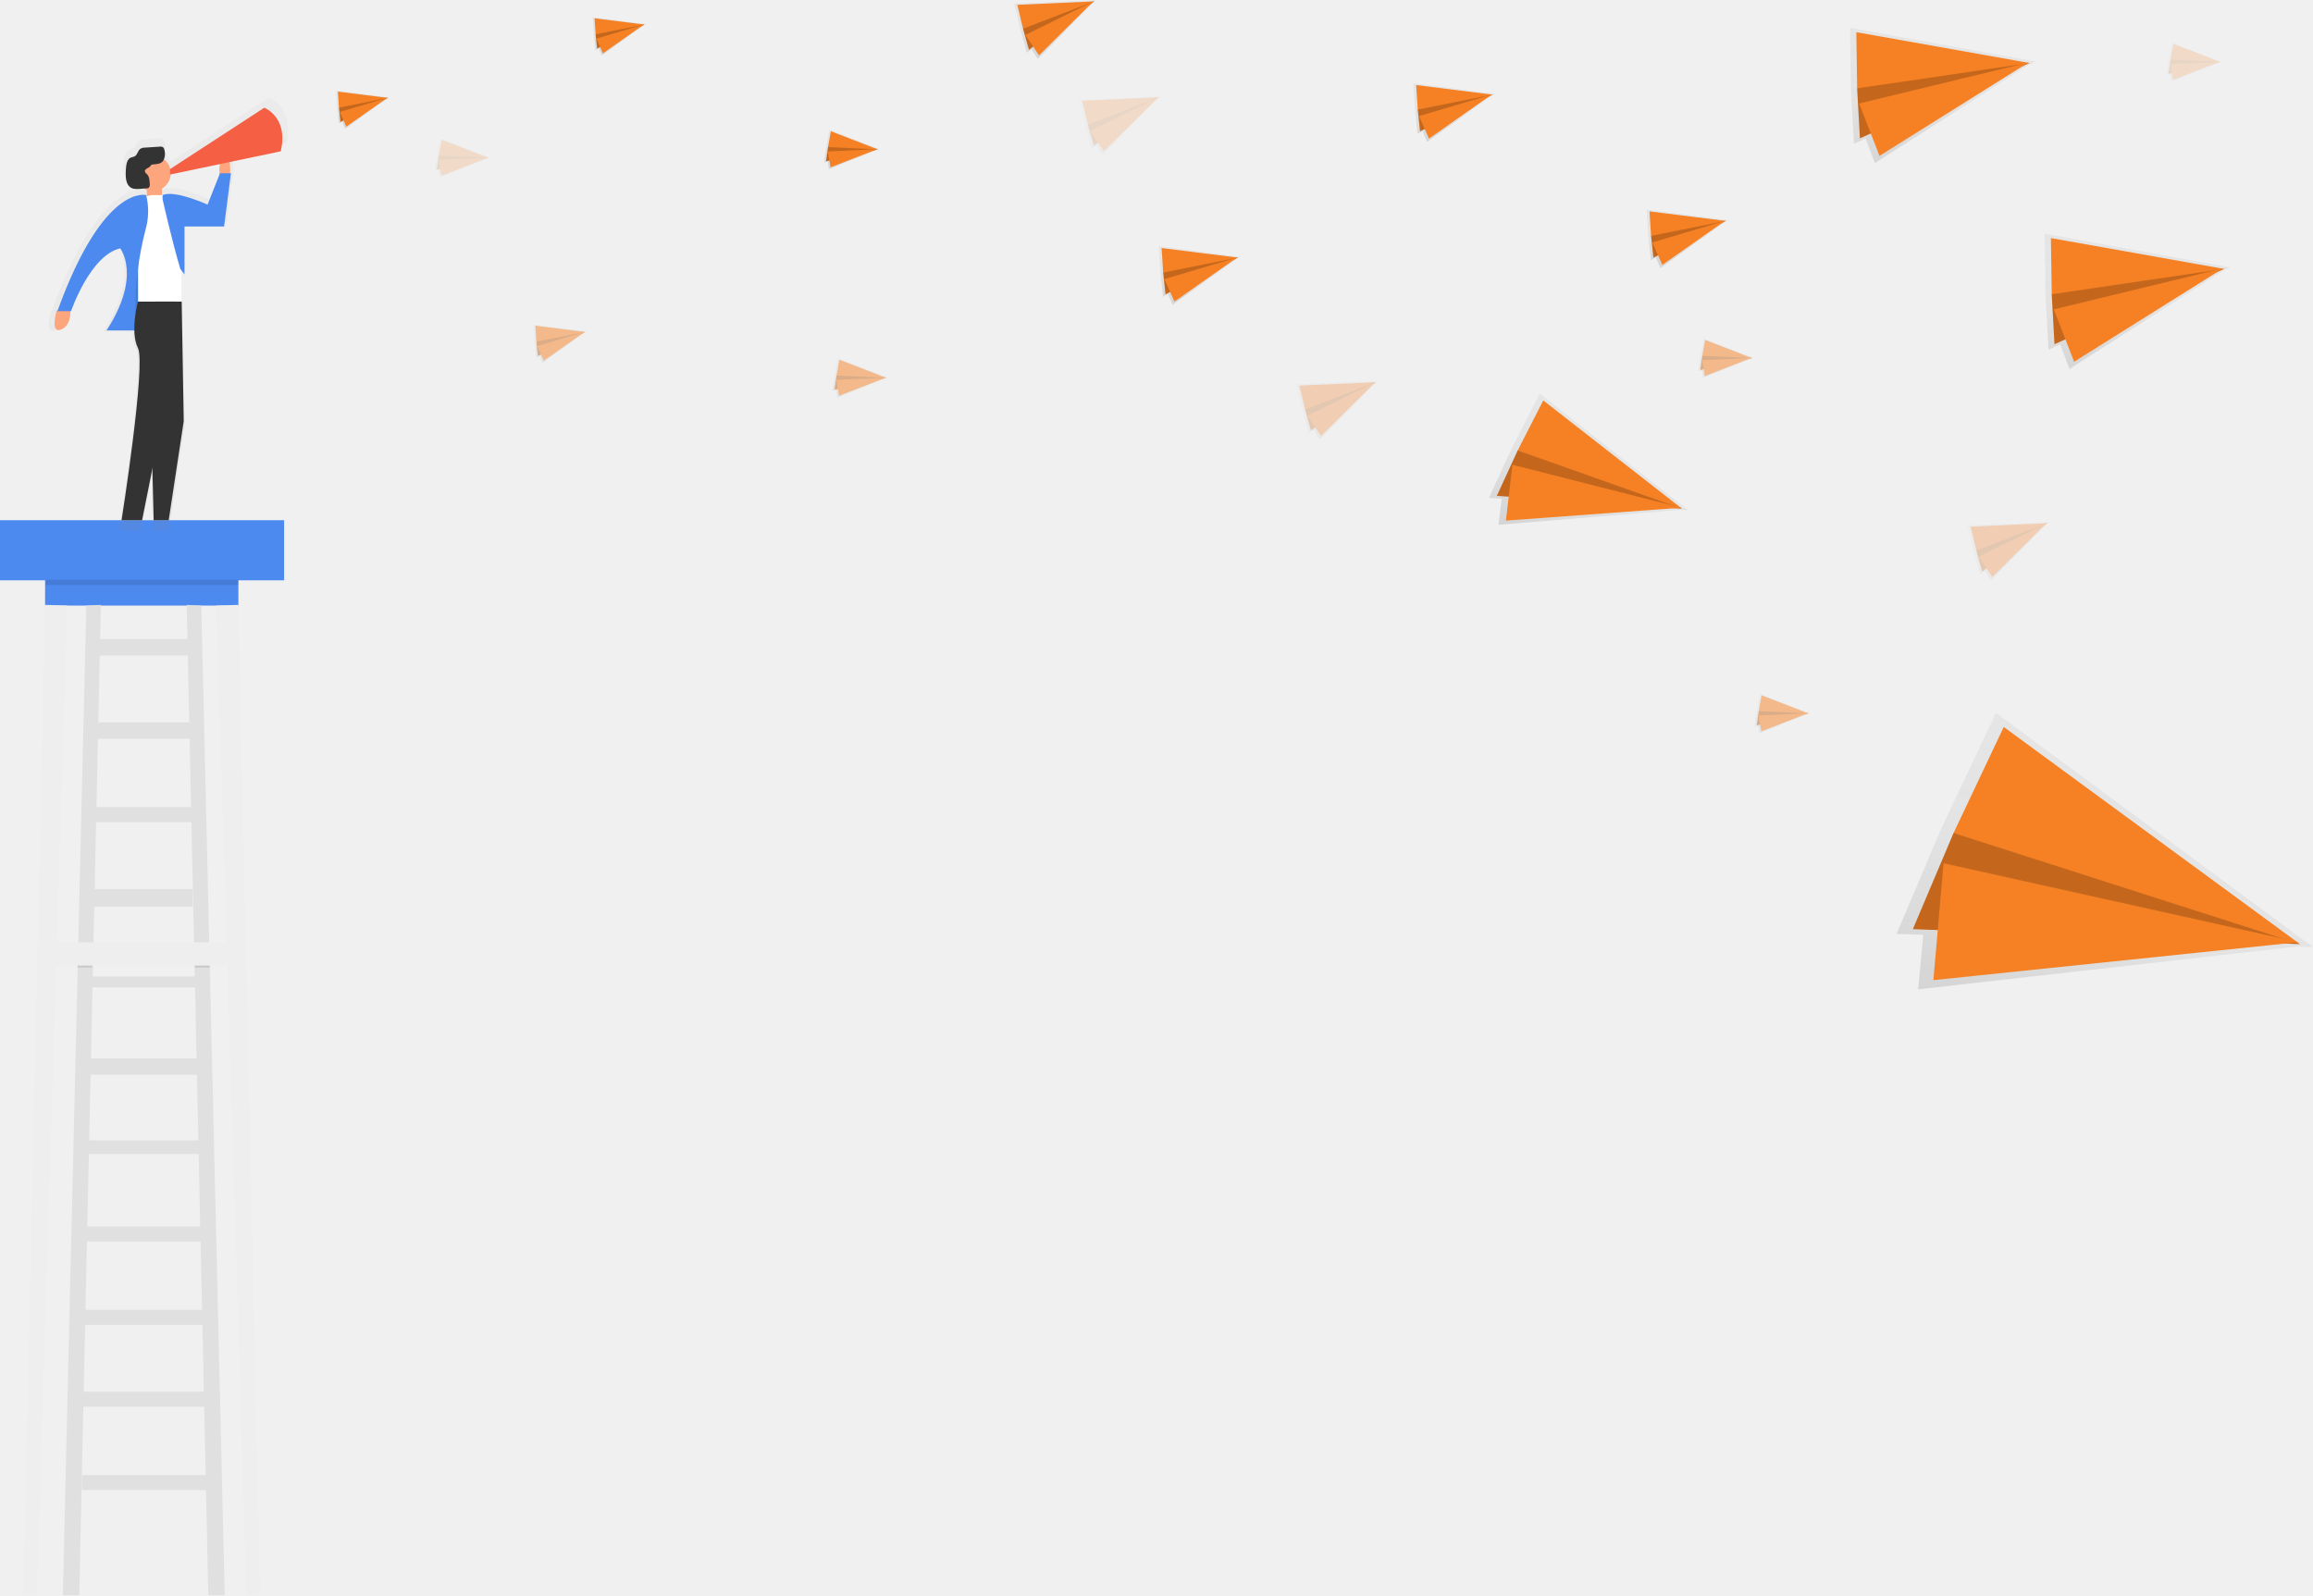
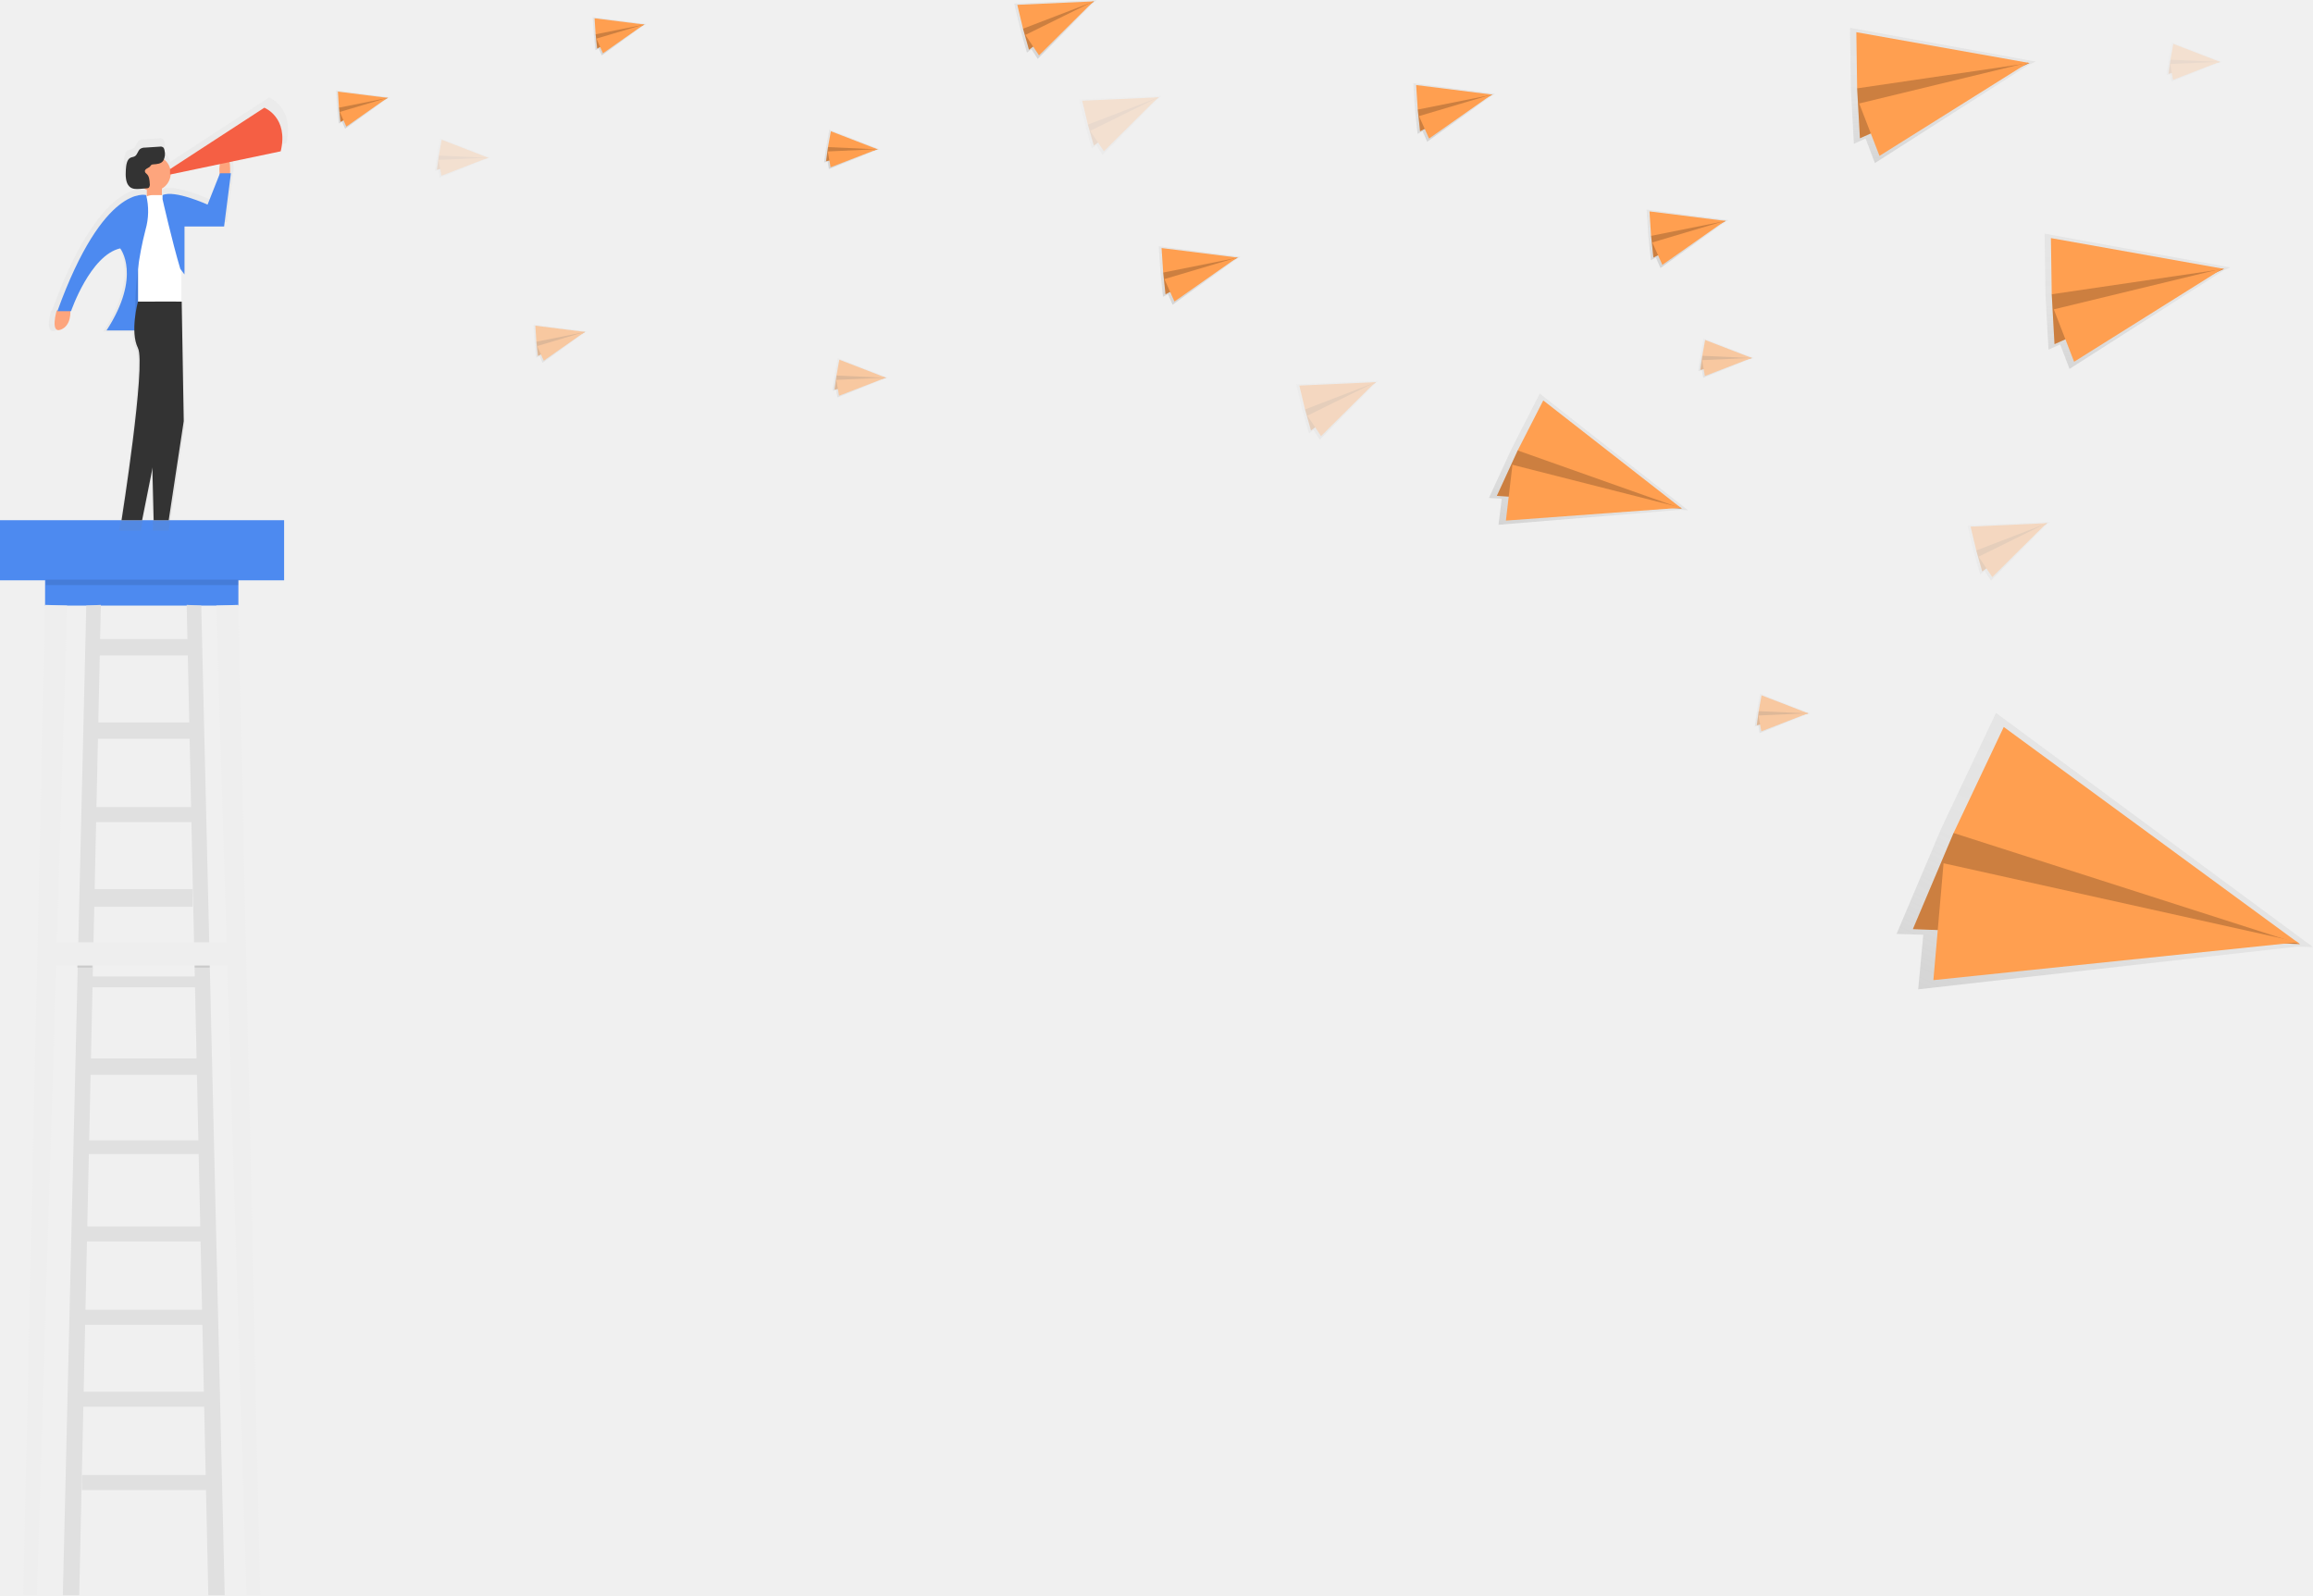
<svg xmlns="http://www.w3.org/2000/svg" xmlns:xlink="http://www.w3.org/1999/xlink" id="c1beeda2-3973-4ae6-86a9-52f16471172f" data-name="Layer 1" width="901.87" height="622" viewBox="0 0 901.87 622">
  <defs>
    <linearGradient id="cb4c75d7-b8af-4b7c-b93c-0d81a615737d" x1="214.76" y1="345.82" x2="214.76" y2="176.98" gradientUnits="userSpaceOnUse">
      <stop offset="0" stop-color="gray" stop-opacity="0.25" />
      <stop offset="0.54" stop-color="gray" stop-opacity="0.12" />
      <stop offset="1" stop-color="gray" stop-opacity="0.1" />
    </linearGradient>
    <linearGradient id="7dbfc0ad-0edd-4962-ae53-3e10f8076a30" x1="370.41" y1="529.73" x2="370.41" y2="514.61" gradientTransform="translate(-261.96 -454.67) rotate(-3.75)" xlink:href="#cb4c75d7-b8af-4b7c-b93c-0d81a615737d" />
    <linearGradient id="2e677a00-ad84-462f-a755-cc915391eaef" x1="472.13" y1="507.75" x2="472.13" y2="492.63" gradientTransform="translate(-261.96 -454.67) rotate(-3.75)" xlink:href="#cb4c75d7-b8af-4b7c-b93c-0d81a615737d" />
    <linearGradient id="6fc9dfcb-959f-45f5-9e30-981ed1ece4ee" x1="646.14" y1="517.73" x2="646.14" y2="494.63" gradientTransform="translate(-332.83 -332.73) rotate(-13.48)" xlink:href="#cb4c75d7-b8af-4b7c-b93c-0d81a615737d" />
    <linearGradient id="39a84653-3cf1-4134-ab42-bf2b0e824fc4" x1="557.24" y1="563.18" x2="557.24" y2="548.06" gradientTransform="translate(-117.85 -585.68) rotate(10.2)" xlink:href="#cb4c75d7-b8af-4b7c-b93c-0d81a615737d" />
    <linearGradient id="7782327f-ae36-4a9a-b462-151375f444b6" x1="441.24" y1="625.84" x2="441.24" y2="610.73" gradientTransform="translate(-261.96 -454.67) rotate(-3.75)" xlink:href="#cb4c75d7-b8af-4b7c-b93c-0d81a615737d" />
    <linearGradient id="8fce74bc-e786-4184-8196-133889bce917" x1="662.02" y1="559.99" x2="662.02" y2="536.88" gradientTransform="translate(-332.83 -332.73) rotate(-13.48)" xlink:href="#cb4c75d7-b8af-4b7c-b93c-0d81a615737d" />
    <linearGradient id="ec4cef39-2f7d-4633-a76d-8aa6eb49d472" x1="718.48" y1="687.72" x2="718.48" y2="664.62" gradientTransform="translate(-332.83 -332.73) rotate(-13.48)" xlink:href="#cb4c75d7-b8af-4b7c-b93c-0d81a615737d" />
    <linearGradient id="a0c3a354-3d2b-4575-9c71-49ce4224960a" x1="960.18" y1="802.18" x2="960.18" y2="779.08" gradientTransform="translate(-332.83 -332.73) rotate(-13.48)" xlink:href="#cb4c75d7-b8af-4b7c-b93c-0d81a615737d" />
    <linearGradient id="40fab73a-0f13-498f-8851-d851c09f96b3" x1="576.26" y1="650.26" x2="576.26" y2="635.14" gradientTransform="translate(-117.85 -585.68) rotate(10.2)" xlink:href="#cb4c75d7-b8af-4b7c-b93c-0d81a615737d" />
    <linearGradient id="0d812ec4-18d3-4fc9-95b5-b567b3aa17d2" x1="953.34" y1="715.38" x2="953.34" y2="700.26" gradientTransform="translate(-117.85 -585.68) rotate(10.2)" xlink:href="#cb4c75d7-b8af-4b7c-b93c-0d81a615737d" />
    <linearGradient id="c67bcd62-ea1d-4e84-87c1-af7379266e5a" x1="907.15" y1="582.9" x2="907.15" y2="567.79" gradientTransform="translate(-117.85 -585.68) rotate(10.2)" xlink:href="#cb4c75d7-b8af-4b7c-b93c-0d81a615737d" />
    <linearGradient id="7fce4d5f-14d9-4f34-a1c1-b993bca17afd" x1="1066.36" y1="436.94" x2="1066.36" y2="421.82" gradientTransform="translate(-117.85 -585.68) rotate(10.2)" xlink:href="#cb4c75d7-b8af-4b7c-b93c-0d81a615737d" />
    <linearGradient id="fb214ff2-ed96-4be0-880a-75de4a76f8f9" x1="408.47" y1="593.3" x2="408.47" y2="578.18" gradientTransform="translate(-117.85 -585.68) rotate(10.2)" xlink:href="#cb4c75d7-b8af-4b7c-b93c-0d81a615737d" />
    <linearGradient id="4d87164c-caac-4a77-9549-821d8d9bfaaa" x1="795.18" y1="562.41" x2="795.18" y2="539.31" gradientTransform="translate(-261.96 -454.67) rotate(-3.75)" xlink:href="#cb4c75d7-b8af-4b7c-b93c-0d81a615737d" />
    <linearGradient id="468c021b-e5c9-4e7f-8066-86a3295c31c0" x1="818.98" y1="744.95" x2="818.98" y2="692.09" gradientTransform="translate(218.15 -819.06) rotate(27.07)" xlink:href="#cb4c75d7-b8af-4b7c-b93c-0d81a615737d" />
    <linearGradient id="2bba3003-1a7c-40bc-8007-601995116a1b" x1="1009.63" y1="941.57" x2="1009.63" y2="831.19" gradientTransform="matrix(0.9, 0.43, -0.43, 0.9, 289.5, -873.01)" xlink:href="#cb4c75d7-b8af-4b7c-b93c-0d81a615737d" />
    <linearGradient id="7d984b9b-79bf-4ccd-9c01-273bb4695a47" x1="983.97" y1="578.48" x2="983.97" y2="525.62" gradientTransform="matrix(1, -0.01, 0.01, 1, -233.9, -501.24)" xlink:href="#cb4c75d7-b8af-4b7c-b93c-0d81a615737d" />
    <linearGradient id="fce4593a-d20b-4d6c-94f1-f929bcf1e06a" x1="1058.69" y1="659.83" x2="1058.69" y2="606.97" gradientTransform="matrix(1, -0.01, 0.01, 1, -233.9, -501.24)" xlink:href="#cb4c75d7-b8af-4b7c-b93c-0d81a615737d" />
    <linearGradient id="e7fad314-c36a-43e5-85d6-709074a63ec6" x1="691.97" y1="619.33" x2="691.97" y2="596.23" gradientTransform="translate(-261.96 -454.67) rotate(-3.75)" xlink:href="#cb4c75d7-b8af-4b7c-b93c-0d81a615737d" />
    <linearGradient id="40600300-78d0-490f-be9f-5cfbcdd9ea47" x1="882.74" y1="617.51" x2="882.74" y2="594.41" gradientTransform="translate(-261.96 -454.67) rotate(-3.75)" xlink:href="#cb4c75d7-b8af-4b7c-b93c-0d81a615737d" />
  </defs>
  <rect x="17.58" y="224.67" width="75.37" height="11.45" fill="#4d8af0" />
  <polygon points="17.58 235.85 9.05 622 14.38 622 26.19 236.12 17.58 235.85" fill="#eee" />
  <polygon points="92.94 235.85 101.46 622 96.14 622 84.33 236.12 92.94 235.85" fill="#eee" />
  <polygon points="33.64 236.12 24.5 622 30.89 622 39.33 235.85 33.64 236.12" fill="#e0e0e0" />
  <polygon points="78.47 236.12 87.62 622 81.22 622 72.79 235.85 78.47 236.12" fill="#e0e0e0" />
  <rect x="31.96" y="575.13" width="48.47" height="5.86" fill="#e0e0e0" />
  <rect x="30.36" y="542.64" width="52.2" height="5.86" fill="#e0e0e0" />
  <rect x="31.96" y="510.68" width="50.6" height="5.86" fill="#e0e0e0" />
  <rect x="31.96" y="478.19" width="48.47" height="5.86" fill="#e0e0e0" />
  <rect x="31.96" y="444.64" width="48.47" height="5.33" fill="#e0e0e0" />
  <rect x="33.56" y="412.68" width="46.87" height="6.39" fill="#e0e0e0" />
  <rect x="33.56" y="380.72" width="45.27" height="4.26" fill="#e0e0e0" />
  <rect x="35.15" y="346.64" width="39.95" height="6.92" fill="#e0e0e0" />
  <rect x="35.15" y="314.68" width="41.54" height="5.86" fill="#e0e0e0" />
  <rect x="35.15" y="281.66" width="41.54" height="6.39" fill="#e0e0e0" />
  <rect x="37.28" y="249.17" width="37.82" height="6.39" fill="#e0e0e0" />
  <rect y="202.83" width="110.78" height="23.44" fill="#4d8af0" />
  <g opacity="0.5">
    <path d="M254,177,215.47,202.1a7.26,7.26,0,0,0-2.5-3.94,6.37,6.37,0,0,0,.21-3.78,2.37,2.37,0,0,0-.41-1,1.69,1.69,0,0,0-1.51-.42l-6.12.4a3.21,3.21,0,0,0-2,.58c-.86.72-1.12,2.23-2,2.87-.59.42-1.34.38-2,.71-1.41.75-1.72,3-1.83,4.83-.15,2.5-.14,5.44,1.49,7,1.19,1.11,2.84,1,4.34.92l1.51-.12a7.22,7.22,0,0,0,1.2.57v2.13h-.28s-17.27-5-36.24,47.24H169s-2.8,9.5,1.68,7.83c3.9-1.46,4-6.33,3.93-7.55h.26s7.83-22.92,20.13-25.72c0,0,8.95,11.18-5.59,33.54h11.38a17.37,17.37,0,0,0,1.48,7.27c3.35,6.71-6.71,70.44-6.71,70.44h8.39l4.22-21.12.53,21.12h6.15L221,305.29l-.84-48.92V243.7l1.12,1.49V225.62h16.21l2.8-21.8H240a26.38,26.38,0,0,0-.19-4.56l20.9-4.39C264,180.9,254,177,254,177Zm-18.3,27.16-4.9,12.53s-13.42-6.15-18.45-3.91h-.28v-2.66a7.26,7.26,0,0,0,3.61-5.78l20.15-4.23A12.77,12.77,0,0,0,235.69,204.15Z" transform="translate(-149.07 -139)" fill="url(#cb4c75d7-b8af-4b7c-b93c-0d81a615737d)" />
  </g>
  <path d="M238.75,207.37s.64-9.24-2.24-7.21-1.64,7.78-1.64,7.78Z" transform="translate(-149.07 -139)" fill="#fda57d" />
  <path d="M171.17,260.07s-2.66,9.05,1.6,7.46,3.73-7.46,3.73-7.46Z" transform="translate(-149.07 -139)" fill="#fda57d" />
  <rect x="57.26" y="72.6" width="5.86" height="5.33" fill="#fda57d" />
  <rect x="52.46" y="101.9" width="4.79" height="23.97" fill="#4d8af0" />
  <rect x="52.46" y="101.9" width="4.79" height="23.97" opacity="0.1" />
  <path d="M59.54,76.07h5.54a5.75,5.75,0,0,1,5.75,5.75v35.79a0,0,0,0,1,0,0h-17a0,0,0,0,1,0,0V81.82A5.75,5.75,0,0,1,59.54,76.07Z" fill="#fff" />
  <circle cx="59.65" cy="67.54" r="6.92" fill="#fda57d" />
  <path d="M206.06,215.07s-16.51-4.79-34.62,45.27h5.33s7.46-21.84,19.17-24.5c0,0,8.52,10.65-5.33,32h11.19v-7.14a124.62,124.62,0,0,1,4-32.08A26,26,0,0,0,206.06,215.07Z" transform="translate(-149.07 -139)" fill="#4d8af0" />
  <path d="M212.45,215.07v1.6s3.73,16.51,6.92,27.16L221,246V227.32h15.45l2.66-20.77h-4.26L230,218.79S217.24,212.93,212.45,215.07Z" transform="translate(-149.07 -139)" fill="#4d8af0" />
  <path d="M202.86,256.61s-3.2,11.72,0,18.11-6.39,67.11-6.39,67.11h8l11.45-57.26,1.86-28Z" transform="translate(-149.07 -139)" fill="#333" />
  <polygon points="70.84 117.61 71.64 164.21 65.78 202.83 59.92 202.83 57.79 117.61 70.84 117.61" fill="#333" />
  <path d="M207.59,203.9a2.76,2.76,0,0,1,.52-.62,1.31,1.31,0,0,1,.66-.18c1.45-.12,3.12-.15,4-1.52a5.5,5.5,0,0,0,.44-4,2.25,2.25,0,0,0-.39-1,1.61,1.61,0,0,0-1.44-.4l-5.83.38a3.06,3.06,0,0,0-1.87.55c-.82.69-1.06,2.12-1.92,2.74-.57.4-1.28.36-1.88.68-1.34.71-1.63,2.83-1.74,4.6-.14,2.38-.14,5.18,1.42,6.63,1.13,1.06,2.7,1,4.13.88l2.66-.22a1.23,1.23,0,0,0,.75-.23,2,2,0,0,0,.36-1.59c-.07-1.34-.21-2.86-1.09-3.68a3.45,3.45,0,0,1-.57-.54C204.85,204.9,207.09,204.56,207.59,203.9Z" transform="translate(-149.07 -139)" fill="#333" />
  <path d="M252.13,181s9.59,3.73,6.39,17l-43.14,9.05v-2.13Z" transform="translate(-149.07 -139)" fill="#f55f44" />
  <rect x="17.84" y="226" width="75.1" height="2.13" opacity="0.1" />
  <rect x="30.09" y="376.2" width="5.86" height="1.07" opacity="0.1" />
  <rect x="75.9" y="376.2" width="5.86" height="1.07" opacity="0.1" />
  <rect x="17.58" y="367.41" width="75.1" height="9.05" fill="#eee" />
  <polygon points="151.15 38.35 151.9 37.97 151.72 37.95 151.78 37.91 151.67 37.94 131.03 35.27 131.47 42.1 132.12 48.16 133.39 47.51 134.57 50.19 151.15 38.35" fill="url(#7dbfc0ad-0edd-4962-ae53-3e10f8076a30)" />
-   <polygon points="132.16 41.97 132.76 47.52 151.21 38.17 135.19 38.52 132.16 41.97" fill="#f58124" />
+   <polygon points="132.16 41.97 132.76 47.52 151.21 38.17 135.19 38.52 132.16 41.97" fill="#ff9f50" />
  <polygon points="132.16 41.97 132.76 47.52 151.21 38.17 135.19 38.52 132.16 41.97" opacity="0.2" />
-   <polygon points="131.75 35.72 151.21 38.17 132.16 41.97 131.75 35.72" fill="#f58124" />
-   <polygon points="135.04 49.36 151.1 38.11 132.48 43.65 135.04 49.36" fill="#f58124" />
+   <polygon points="131.75 35.72 151.21 38.17 132.16 41.97 131.75 35.72" fill="#ff9f50" />
+   <polygon points="135.04 49.36 151.1 38.11 132.48 43.65 135.04 49.36" fill="#ff9f50" />
  <polygon points="251.22 9.76 251.97 9.38 251.79 9.35 251.85 9.31 251.74 9.35 231.09 6.68 231.54 13.51 232.19 19.57 233.46 18.92 234.64 21.6 251.22 9.76" fill="url(#2e677a00-ad84-462f-a755-cc915391eaef)" />
-   <polygon points="232.23 13.38 232.83 18.93 251.28 9.58 235.26 9.93 232.23 13.38" fill="#f58124" />
+   <polygon points="232.23 13.38 232.83 18.93 251.28 9.58 235.26 9.93 232.23 13.38" fill="#ff9f50" />
  <polygon points="232.23 13.38 232.83 18.93 251.28 9.58 235.26 9.93 232.23 13.38" opacity="0.2" />
-   <polygon points="231.82 7.13 251.28 9.58 232.23 13.38 231.82 7.13" fill="#f58124" />
-   <polygon points="235.11 20.77 251.17 9.52 232.55 15.05 235.11 20.77" fill="#f58124" />
+   <polygon points="231.82 7.13 251.28 9.58 232.23 13.38 231.82 7.13" fill="#ff9f50" />
+   <polygon points="235.11 20.77 251.17 9.52 232.55 15.05 235.11 20.77" fill="#ff9f50" />
  <polygon points="426.55 0.84 427.58 0.07 427.31 0.08 427.38 0 427.23 0.08 395.44 1.39 397.88 11.57 400.42 20.52 402.17 19.21 404.63 22.94 426.55 0.84" fill="url(#6fc9dfcb-959f-45f5-9e30-981ed1ece4ee)" />
-   <polygon points="398.89 11.19 401.22 19.39 426.6 0.54 402.56 5.21 398.89 11.19" fill="#f58124" />
+   <polygon points="398.89 11.19 401.22 19.39 426.6 0.54 402.56 5.21 398.89 11.19" fill="#ff9f50" />
  <polygon points="398.89 11.19 401.22 19.39 426.6 0.54 402.56 5.21 398.89 11.19" opacity="0.2" />
-   <polygon points="396.66 1.88 426.6 0.54 398.89 11.19 396.66 1.88" fill="#f58124" />
-   <polygon points="405.13 21.58 426.42 0.48 399.8 13.63 405.13 21.58" fill="#f58124" />
+   <polygon points="396.66 1.88 426.6 0.54 398.89 11.19 396.66 1.88" fill="#ff9f50" />
+   <polygon points="405.13 21.58 426.42 0.48 399.8 13.63 405.13 21.58" fill="#ff9f50" />
  <polygon points="342.16 58.41 342.98 58.22 342.81 58.16 342.88 58.13 342.76 58.13 323.37 50.57 322.16 57.31 321.33 63.34 322.72 63.02 323.21 65.9 342.16 58.41" fill="url(#39a84653-3cf1-4134-ab42-bf2b0e824fc4)" />
-   <polygon points="322.86 57.35 322.1 62.87 342.26 58.25 326.63 54.73 322.86 57.35" fill="#f58124" />
+   <polygon points="322.86 57.35 322.1 62.87 342.26 58.25 326.63 54.73 322.86 57.35" fill="#ff9f50" />
  <polygon points="322.86 57.35 322.1 62.87 342.26 58.25 326.63 54.73 322.86 57.35" opacity="0.2" />
-   <polygon points="323.97 51.18 342.26 58.25 322.86 57.35 323.97 51.18" fill="#f58124" />
-   <polygon points="323.87 65.21 342.17 58.16 322.76 59.05 323.87 65.21" fill="#f58124" />
+   <polygon points="323.97 51.18 342.26 58.25 322.86 57.35 323.97 51.18" fill="#ff9f50" />
+   <polygon points="323.87 65.21 342.17 58.16 322.76 59.05 323.87 65.21" fill="#ff9f50" />
  <g opacity="0.5">
    <polygon points="228.13 129.63 228.87 129.24 228.7 129.22 228.75 129.18 228.64 129.21 208 126.54 208.45 133.38 209.1 139.43 210.37 138.78 211.54 141.46 228.13 129.63" fill="url(#7782327f-ae36-4a9a-b462-151375f444b6)" />
-     <polygon points="209.14 133.25 209.74 138.79 228.19 129.44 212.17 129.79 209.14 133.25" fill="#f58124" />
+     <polygon points="209.14 133.25 209.74 138.79 228.19 129.44 212.17 129.79 209.14 133.25" fill="#ff9f50" />
    <polygon points="209.14 133.25 209.74 138.79 228.19 129.44 212.17 129.79 209.14 133.25" opacity="0.2" />
-     <polygon points="208.73 126.99 228.19 129.44 209.14 133.25 208.73 126.99" fill="#f58124" />
-     <polygon points="212.02 140.63 228.08 129.38 209.46 134.92 212.02 140.63" fill="#f58124" />
+     <polygon points="208.73 126.99 228.19 129.44 209.14 133.25 208.73 126.99" fill="#ff9f50" />
+     <polygon points="212.02 140.63 228.08 129.38 209.46 134.92 212.02 140.63" fill="#ff9f50" />
  </g>
  <g opacity="0.2">
    <polygon points="451.84 38.23 452.87 37.45 452.6 37.46 452.68 37.39 452.52 37.47 420.74 38.77 423.18 48.95 425.71 57.91 427.46 56.6 429.93 60.33 451.84 38.23" fill="url(#8fce74bc-e786-4184-8196-133889bce917)" />
-     <polygon points="424.18 48.58 426.51 56.77 451.89 37.93 427.85 42.6 424.18 48.58" fill="#f58124" />
+     <polygon points="424.18 48.58 426.51 56.77 451.89 37.93 427.85 42.6 424.18 48.58" fill="#ff9f50" />
    <polygon points="424.18 48.58 426.51 56.77 451.89 37.93 427.85 42.6 424.18 48.58" opacity="0.2" />
-     <polygon points="421.95 39.27 451.89 37.93 424.18 48.58 421.95 39.27" fill="#f58124" />
-     <polygon points="430.42 58.97 451.71 37.87 425.09 51.02 430.42 58.97" fill="#f58124" />
+     <polygon points="421.95 39.27 451.89 37.93 424.18 48.58 421.95 39.27" fill="#ff9f50" />
+     <polygon points="430.42 58.97 451.71 37.87 425.09 51.02 430.42 58.97" fill="#ff9f50" />
  </g>
  <g opacity="0.3">
    <polygon points="536.52 149.29 537.54 148.52 537.27 148.53 537.35 148.45 537.19 148.53 505.41 149.84 507.85 160.02 510.39 168.98 512.13 167.66 514.6 171.4 536.52 149.29" fill="url(#ec4cef39-2f7d-4633-a76d-8aa6eb49d472)" />
-     <polygon points="508.85 159.64 511.18 167.84 536.57 148.99 512.52 153.66 508.85 159.64" fill="#f58124" />
+     <polygon points="508.85 159.64 511.18 167.84 536.57 148.99 512.52 153.66 508.85 159.64" fill="#ff9f50" />
    <polygon points="508.85 159.64 511.18 167.84 536.57 148.99 512.52 153.66 508.85 159.64" opacity="0.2" />
-     <polygon points="506.62 150.33 536.57 148.99 508.85 159.64 506.62 150.33" fill="#f58124" />
-     <polygon points="515.09 170.03 536.38 148.94 509.76 162.08 515.09 170.03" fill="#f58124" />
+     <polygon points="506.62 150.33 536.57 148.99 508.85 159.64 506.62 150.33" fill="#ff9f50" />
+     <polygon points="515.09 170.03 536.38 148.94 509.76 162.08 515.09 170.03" fill="#ff9f50" />
  </g>
  <g opacity="0.3">
    <polygon points="798.23 204.28 799.26 203.5 798.99 203.51 799.07 203.44 798.91 203.51 767.13 204.82 769.57 215 772.1 223.96 773.85 222.65 776.31 226.38 798.23 204.28" fill="url(#a0c3a354-3d2b-4575-9c71-49ce4224960a)" />
-     <polygon points="770.57 214.63 772.9 222.82 798.28 203.97 774.24 208.64 770.57 214.63" fill="#f58124" />
+     <polygon points="770.57 214.63 772.9 222.82 798.28 203.97 774.24 208.64 770.57 214.63" fill="#ff9f50" />
    <polygon points="770.57 214.63 772.9 222.82 798.28 203.97 774.24 208.64 770.57 214.63" opacity="0.2" />
-     <polygon points="768.34 205.32 798.28 203.97 770.57 214.63 768.34 205.32" fill="#f58124" />
-     <polygon points="776.81 225.02 798.1 203.92 771.48 217.06 776.81 225.02" fill="#f58124" />
+     <polygon points="768.34 205.32 798.28 203.97 770.57 214.63 768.34 205.32" fill="#ff9f50" />
+     <polygon points="776.81 225.02 798.1 203.92 771.48 217.06 776.81 225.02" fill="#ff9f50" />
  </g>
  <g opacity="0.5">
    <polygon points="345.46 147.49 346.28 147.29 346.11 147.23 346.18 147.2 346.06 147.21 326.67 139.64 325.46 146.38 324.63 152.42 326.01 152.09 326.51 154.97 345.46 147.49" fill="url(#40fab73a-0f13-498f-8851-d851c09f96b3)" />
-     <polygon points="326.16 146.42 325.4 151.94 345.56 147.32 329.93 143.8 326.16 146.42" fill="#f58124" />
+     <polygon points="326.16 146.42 325.4 151.94 345.56 147.32 329.93 143.8 326.16 146.42" fill="#ff9f50" />
    <polygon points="326.16 146.42 325.4 151.94 345.56 147.32 329.93 143.8 326.16 146.42" opacity="0.2" />
-     <polygon points="327.27 140.25 345.56 147.32 326.16 146.42 327.27 140.25" fill="#f58124" />
-     <polygon points="327.17 154.29 345.47 147.24 326.06 148.12 327.17 154.29" fill="#f58124" />
+     <polygon points="327.27 140.25 345.56 147.32 326.16 146.42 327.27 140.25" fill="#ff9f50" />
+     <polygon points="327.17 154.29 345.47 147.24 326.06 148.12 327.17 154.29" fill="#ff9f50" />
  </g>
  <g opacity="0.5">
    <polygon points="705.04 278.34 705.86 278.15 705.7 278.08 705.76 278.06 705.64 278.06 686.26 270.5 685.04 277.24 684.21 283.27 685.6 282.94 686.1 285.83 705.04 278.34" fill="url(#0d812ec4-18d3-4fc9-95b5-b567b3aa17d2)" />
-     <polygon points="685.74 277.28 684.99 282.8 705.15 278.18 689.51 274.66 685.74 277.28" fill="#f58124" />
+     <polygon points="685.74 277.28 684.99 282.8 705.15 278.18 689.51 274.66 685.74 277.28" fill="#ff9f50" />
    <polygon points="685.74 277.28 684.99 282.8 705.15 278.18 689.51 274.66 685.74 277.28" opacity="0.2" />
-     <polygon points="686.85 271.11 705.15 278.18 685.74 277.28 686.85 271.11" fill="#f58124" />
-     <polygon points="686.75 285.14 705.05 278.09 685.65 278.98 686.75 285.14" fill="#f58124" />
+     <polygon points="686.85 271.11 705.15 278.18 685.74 277.28 686.85 271.11" fill="#ff9f50" />
+     <polygon points="686.75 285.14 705.05 278.09 685.65 278.98 686.75 285.14" fill="#ff9f50" />
  </g>
  <g opacity="0.5">
    <polygon points="683.05 139.79 683.87 139.59 683.7 139.53 683.77 139.5 683.65 139.51 664.26 131.94 663.05 138.68 662.22 144.72 663.61 144.39 664.11 147.27 683.05 139.79" fill="url(#c67bcd62-ea1d-4e84-87c1-af7379266e5a)" />
-     <polygon points="663.75 138.72 662.99 144.24 683.16 139.62 667.52 136.1 663.75 138.72" fill="#f58124" />
+     <polygon points="663.75 138.72 662.99 144.24 683.16 139.62 667.52 136.1 663.75 138.72" fill="#ff9f50" />
    <polygon points="663.75 138.72 662.99 144.24 683.16 139.62 667.52 136.1 663.75 138.72" opacity="0.2" />
-     <polygon points="664.86 132.56 683.16 139.62 663.75 138.72 664.86 132.56" fill="#f58124" />
-     <polygon points="664.76 146.59 683.06 139.54 663.65 140.42 664.76 146.59" fill="#f58124" />
+     <polygon points="664.86 132.56 683.16 139.62 663.75 138.72 664.86 132.56" fill="#ff9f50" />
+     <polygon points="664.76 146.59 683.06 139.54 663.65 140.42 664.76 146.59" fill="#ff9f50" />
  </g>
  <g opacity="0.2">
    <polygon points="865.59 24.32 866.41 24.13 866.25 24.07 866.31 24.04 866.19 24.05 846.8 16.48 845.59 23.22 844.76 29.26 846.15 28.93 846.65 31.81 865.59 24.32" fill="url(#7fce4d5f-14d9-4f34-a1c1-b993bca17afd)" />
-     <polygon points="846.29 23.26 845.53 28.78 865.7 24.16 850.06 20.64 846.29 23.26" fill="#f58124" />
+     <polygon points="846.29 23.26 845.53 28.78 865.7 24.16 850.06 20.64 846.29 23.26" fill="#ff9f50" />
    <polygon points="846.29 23.26 845.53 28.78 865.7 24.16 850.06 20.64 846.29 23.26" opacity="0.2" />
-     <polygon points="847.4 17.09 865.7 24.16 846.29 23.26 847.4 17.09" fill="#f58124" />
-     <polygon points="847.3 31.13 865.6 24.07 846.2 24.96 847.3 31.13" fill="#f58124" />
+     <polygon points="847.4 17.09 865.7 24.16 846.29 23.26 847.4 17.09" fill="#ff9f50" />
+     <polygon points="847.3 31.13 865.6 24.07 846.2 24.96 847.3 31.13" fill="#ff9f50" />
  </g>
  <g opacity="0.2">
    <polygon points="190.41 61.71 191.23 61.52 191.06 61.45 191.13 61.43 191.01 61.43 171.62 53.87 170.41 60.61 169.57 66.64 170.97 66.31 171.46 69.2 190.41 61.71" fill="url(#fb214ff2-ed96-4be0-880a-75de4a76f8f9)" />
-     <polygon points="171.11 60.65 170.35 66.17 190.51 61.55 174.88 58.03 171.11 60.65" fill="#f58124" />
+     <polygon points="171.11 60.65 170.35 66.17 190.51 61.55 174.88 58.03 171.11 60.65" fill="#ff9f50" />
    <polygon points="171.11 60.65 170.35 66.17 190.51 61.55 174.88 58.03 171.11 60.65" opacity="0.2" />
-     <polygon points="172.22 54.48 190.51 61.55 171.11 60.65 172.22 54.48" fill="#f58124" />
-     <polygon points="172.12 68.51 190.42 61.46 171.01 62.35 172.12 68.51" fill="#f58124" />
+     <polygon points="172.22 54.48 190.51 61.55 171.11 60.65 172.22 54.48" fill="#ff9f50" />
+     <polygon points="172.12 68.51 190.42 61.46 171.01 62.35 172.12 68.51" fill="#ff9f50" />
  </g>
  <polygon points="581.82 37.19 582.96 36.6 582.69 36.56 582.78 36.5 582.61 36.55 551.06 32.47 551.75 42.92 552.74 52.18 554.68 51.17 556.48 55.27 581.82 37.19" fill="url(#4d87164c-caac-4a77-9549-821d8d9bfaaa)" />
-   <polygon points="552.8 42.72 553.71 51.19 581.91 36.9 557.43 37.44 552.8 42.72" fill="#f58124" />
+   <polygon points="552.8 42.72 553.71 51.19 581.91 36.9 557.43 37.44 552.8 42.72" fill="#ff9f50" />
  <polygon points="552.8 42.72 553.71 51.19 581.91 36.9 557.43 37.44 552.8 42.72" opacity="0.2" />
-   <polygon points="552.17 33.16 581.91 36.9 552.8 42.72 552.17 33.16" fill="#f58124" />
-   <polygon points="557.2 54.01 581.75 36.81 553.29 45.27 557.2 54.01" fill="#f58124" />
+   <polygon points="552.17 33.16 581.91 36.9 552.8 42.72 552.17 33.16" fill="#ff9f50" />
+   <polygon points="557.2 54.01 581.75 36.81 553.29 45.27 557.2 54.01" fill="#ff9f50" />
  <polygon points="655.27 198.78 658.21 198.96 657.72 198.58 657.97 198.56 657.57 198.46 600.37 153.47 589.47 174.79 580.56 194.15 585.55 194.45 584.29 204.61 655.27 198.78" fill="url(#468c021b-e5c9-4e7f-8066-86a3295c31c0)" />
-   <polygon points="591.77 175.63 583.64 193.34 655.8 198.33 607.06 170.69 591.77 175.63" fill="#f58124" />
+   <polygon points="591.77 175.63 583.64 193.34 655.8 198.33 607.06 170.69 591.77 175.63" fill="#ff9f50" />
  <polygon points="591.77 175.63 583.64 193.34 655.8 198.33 607.06 170.69 591.77 175.63" opacity="0.2" />
-   <polygon points="601.74 156.13 655.8 198.33 591.77 175.63 601.74 156.13" fill="#f58124" />
-   <polygon points="587.17 202.98 655.57 197.96 589.73 181.22 587.17 202.98" fill="#f58124" />
+   <polygon points="601.74 156.13 655.8 198.33 591.77 175.63 601.74 156.13" fill="#ff9f50" />
+   <polygon points="587.17 202.98 655.57 197.96 589.73 181.22 587.17 202.98" fill="#ff9f50" />
  <polygon points="895.72 369.08 901.87 369.28 900.83 368.51 901.33 368.45 900.5 368.27 778.26 277.98 756.86 323.18 739.49 364.14 749.91 364.47 747.93 385.74 895.72 369.08" fill="url(#2bba3003-1a7c-40bc-8007-601995116a1b)" />
-   <polygon points="761.72 324.79 745.86 362.27 896.8 368.12 793.31 313.5 761.72 324.79" fill="#f58124" />
+   <polygon points="761.72 324.79 745.86 362.27 896.8 368.12 793.31 313.5 761.72 324.79" fill="#ff9f50" />
  <polygon points="761.72 324.79 745.86 362.27 896.8 368.12 793.31 313.5 761.72 324.79" opacity="0.2" />
-   <polygon points="781.29 283.45 896.8 368.12 761.72 324.79 781.29 283.45" fill="#f58124" />
-   <polygon points="753.85 382.16 896.29 367.35 757.82 336.59 753.85 382.16" fill="#f58124" />
+   <polygon points="781.29 283.45 896.8 368.12 761.72 324.79 781.29 283.45" fill="#ff9f50" />
+   <polygon points="753.85 382.16 896.29 367.35 757.82 336.59 753.85 382.16" fill="#ff9f50" />
  <polygon points="791.07 25.22 793.75 24 793.14 23.89 793.35 23.76 792.95 23.86 721.35 10.84 721.69 34.79 722.86 56.06 727.41 54 731.05 63.57 791.07 25.22" fill="url(#7d984b9b-79bf-4ccd-9c01-273bb4695a47)" />
-   <polygon points="724.12 34.45 725.21 53.91 791.33 24.57 735.32 22.93 724.12 34.45" fill="#f58124" />
+   <polygon points="724.12 34.45 725.21 53.91 791.33 24.57 735.32 22.93 724.12 34.45" fill="#ff9f50" />
  <polygon points="724.12 34.45 725.21 53.91 791.33 24.57 735.32 22.93 724.12 34.45" opacity="0.2" />
-   <polygon points="723.81 12.55 791.33 24.57 724.12 34.45 723.81 12.55" fill="#f58124" />
-   <polygon points="732.84 60.78 790.95 24.35 724.93 40.35 732.84 60.78" fill="#f58124" />
+   <polygon points="723.81 12.55 791.33 24.57 724.12 34.45 723.81 12.55" fill="#ff9f50" />
+   <polygon points="732.84 60.78 790.95 24.35 724.93 40.35 732.84 60.78" fill="#ff9f50" />
  <polygon points="866.94 105.49 869.63 104.28 869.02 104.17 869.22 104.03 868.83 104.13 797.23 91.11 797.57 115.06 798.74 136.33 803.29 134.28 806.93 143.84 866.94 105.49" fill="url(#fce4593a-d20b-4d6c-94f1-f929bcf1e06a)" />
-   <polygon points="800 114.73 801.08 134.19 867.2 104.85 811.19 103.21 800 114.73" fill="#f58124" />
+   <polygon points="800 114.73 801.08 134.19 867.2 104.85 811.19 103.21 800 114.73" fill="#ff9f50" />
  <polygon points="800 114.73 801.08 134.19 867.2 104.85 811.19 103.21 800 114.73" opacity="0.2" />
-   <polygon points="799.68 92.83 867.2 104.85 800 114.73 799.68 92.83" fill="#f58124" />
-   <polygon points="808.72 141.05 866.82 104.63 800.81 120.62 808.72 141.05" fill="#f58124" />
+   <polygon points="799.68 92.83 867.2 104.85 800 114.73 799.68 92.83" fill="#ff9f50" />
+   <polygon points="808.72 141.05 866.82 104.63 800.81 120.62 808.72 141.05" fill="#ff9f50" />
  <polygon points="482.55 100.73 483.7 100.14 483.43 100.11 483.51 100.05 483.34 100.1 451.8 96.02 452.49 106.46 453.47 115.72 455.41 114.72 457.21 118.82 482.55 100.73" fill="url(#e7fad314-c36a-43e5-85d6-709074a63ec6)" />
-   <polygon points="453.54 106.27 454.45 114.73 482.65 100.45 458.17 100.99 453.54 106.27" fill="#f58124" />
+   <polygon points="453.54 106.27 454.45 114.73 482.65 100.45 458.17 100.99 453.54 106.27" fill="#ff9f50" />
  <polygon points="453.54 106.27 454.45 114.73 482.65 100.45 458.17 100.99 453.54 106.27" opacity="0.2" />
-   <polygon points="452.91 96.71 482.65 100.45 453.54 106.27 452.91 96.71" fill="#f58124" />
-   <polygon points="457.93 117.56 482.48 100.36 454.02 108.82 457.93 117.56" fill="#f58124" />
+   <polygon points="452.91 96.71 482.65 100.45 453.54 106.27 452.91 96.71" fill="#ff9f50" />
+   <polygon points="457.93 117.56 482.48 100.36 454.02 108.82 457.93 117.56" fill="#ff9f50" />
  <polygon points="672.79 86.44 673.93 85.85 673.67 85.81 673.75 85.75 673.58 85.8 642.04 81.72 642.72 92.17 643.71 101.43 645.65 100.43 647.45 104.52 672.79 86.44" fill="url(#40600300-78d0-490f-be9f-5cfbcdd9ea47)" />
-   <polygon points="643.78 91.97 644.69 100.44 672.89 86.15 648.41 86.69 643.78 91.97" fill="#f58124" />
+   <polygon points="643.78 91.97 644.69 100.44 672.89 86.15 648.41 86.69 643.78 91.97" fill="#ff9f50" />
  <polygon points="643.78 91.97 644.69 100.44 672.89 86.15 648.41 86.69 643.78 91.97" opacity="0.2" />
-   <polygon points="643.15 82.42 672.89 86.15 643.78 91.97 643.15 82.42" fill="#f58124" />
-   <polygon points="648.17 103.26 672.72 86.06 644.26 94.53 648.17 103.26" fill="#f58124" />
+   <polygon points="643.15 82.42 672.89 86.15 643.78 91.97 643.15 82.42" fill="#ff9f50" />
+   <polygon points="648.17 103.26 672.72 86.06 644.26 94.53 648.17 103.26" fill="#ff9f50" />
</svg>
